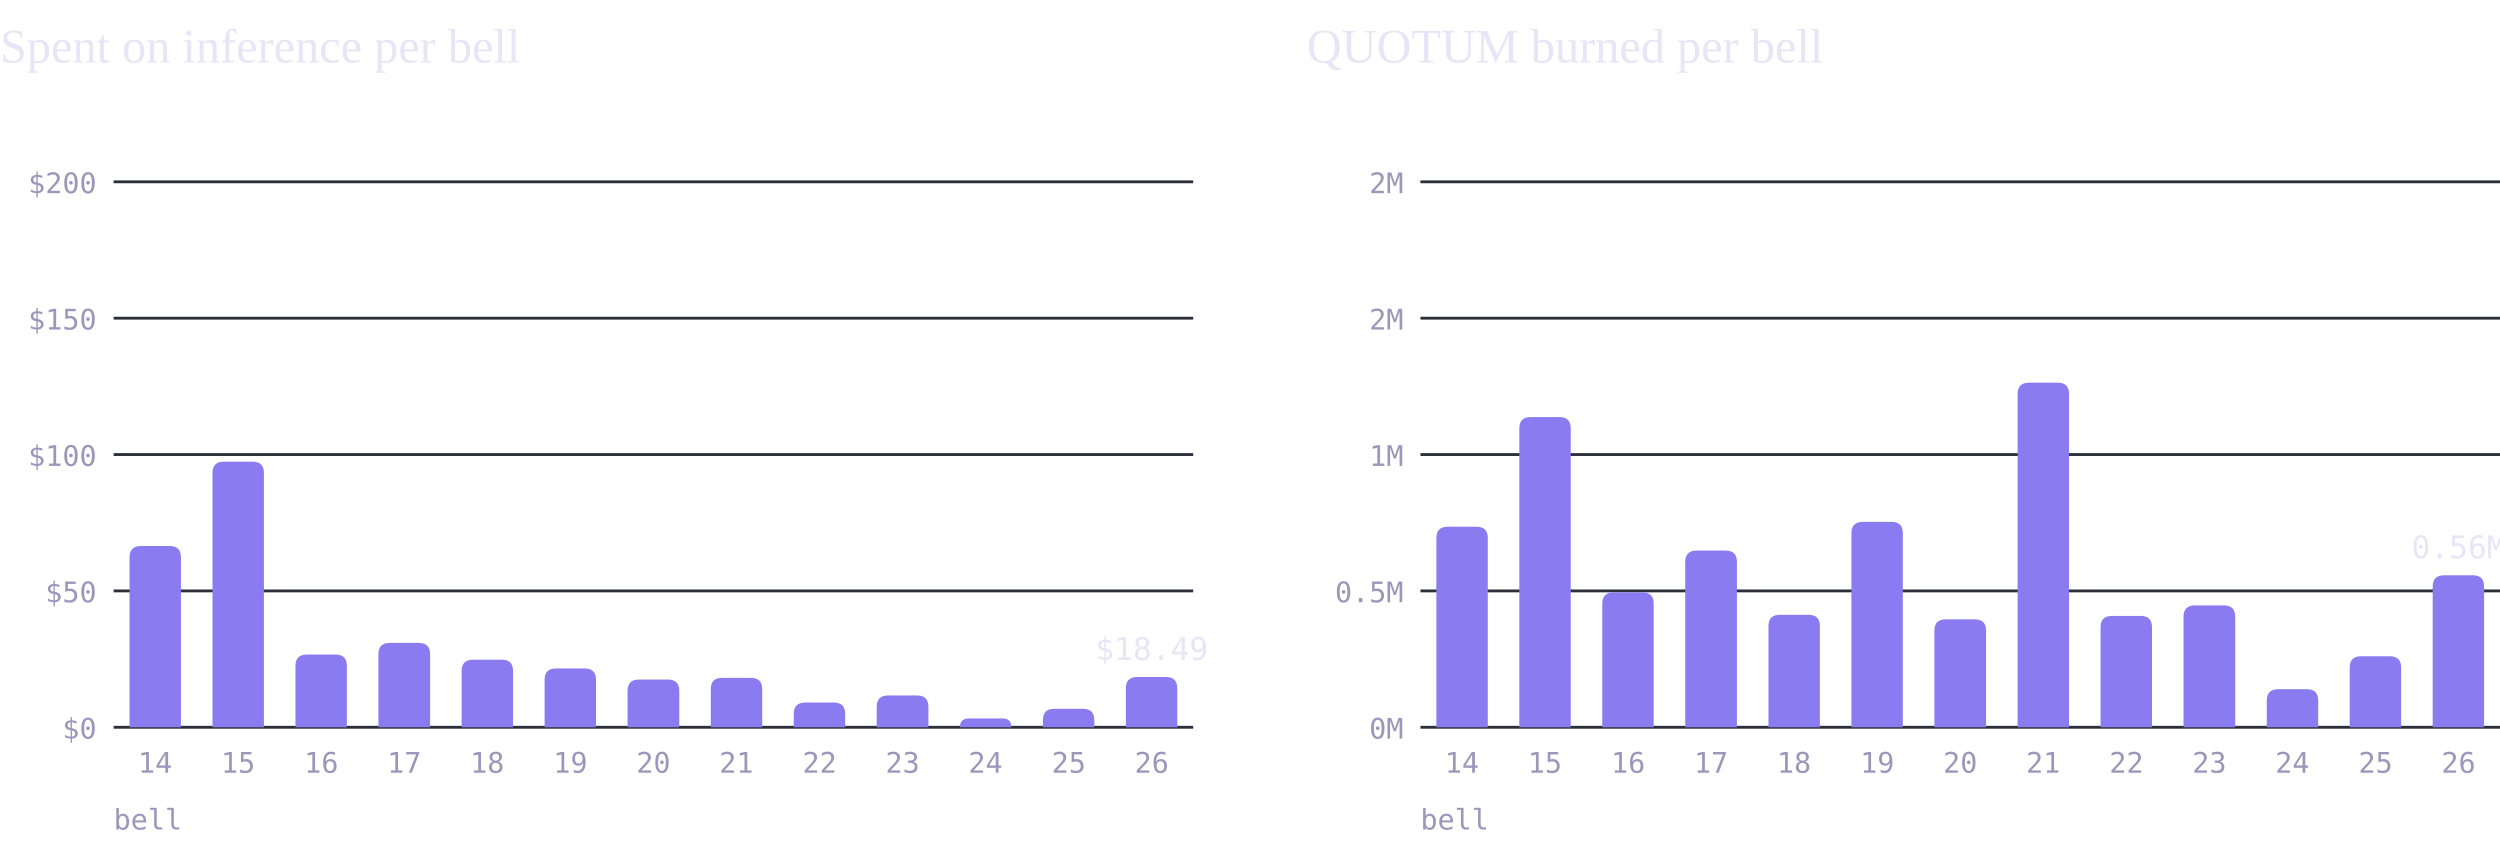
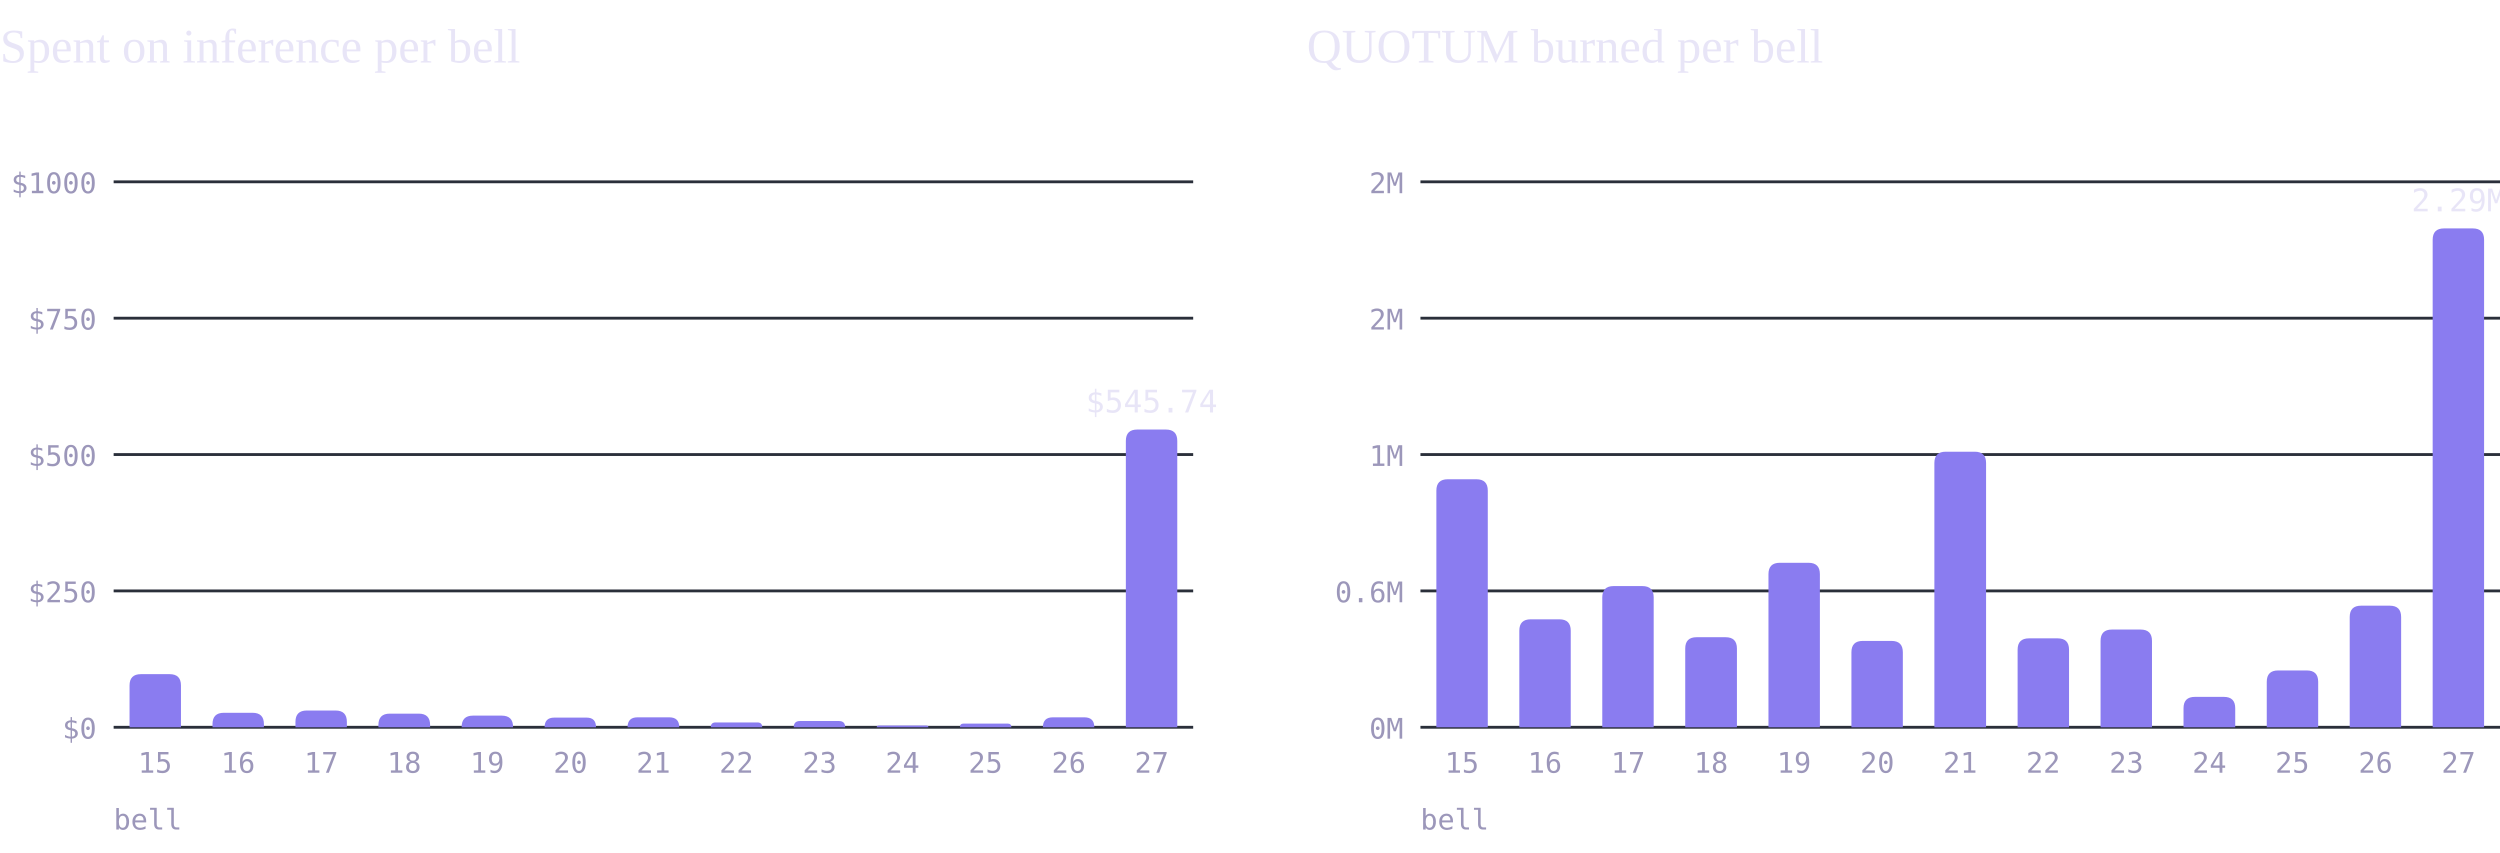
- <svg xmlns="http://www.w3.org/2000/svg" viewBox="0 0 880 300" width="880" height="300" role="img" aria-label="quotum bells 1 to 26: inference spent and QUOTUM burned per bell">
+ <svg xmlns="http://www.w3.org/2000/svg" viewBox="0 0 880 300" width="880" height="300" role="img" aria-label="quotum bells 1 to 27: inference spent and QUOTUM burned per bell">
  <text x="0" y="22" font-family="Georgia,'Times New Roman',serif" font-size="17" fill="#e8e5f7">Spent on inference per bell</text>
  <line x1="40" x2="420" y1="256.0" y2="256.0" stroke="#2a2f3a" stroke-width="1" />
  <text x="34" y="260.0" text-anchor="end" font-family="ui-monospace,SFMono-Regular,Menlo,monospace" font-size="10" fill="#9c97ba">$0</text>
  <line x1="40" x2="420" y1="208.0" y2="208.0" stroke="#2a2f3a" stroke-width="1" />
-   <text x="34" y="212.0" text-anchor="end" font-family="ui-monospace,SFMono-Regular,Menlo,monospace" font-size="10" fill="#9c97ba">$50</text>
+   <text x="34" y="212.0" text-anchor="end" font-family="ui-monospace,SFMono-Regular,Menlo,monospace" font-size="10" fill="#9c97ba">$250</text>
  <line x1="40" x2="420" y1="160.0" y2="160.0" stroke="#2a2f3a" stroke-width="1" />
-   <text x="34" y="164.0" text-anchor="end" font-family="ui-monospace,SFMono-Regular,Menlo,monospace" font-size="10" fill="#9c97ba">$100</text>
+   <text x="34" y="164.0" text-anchor="end" font-family="ui-monospace,SFMono-Regular,Menlo,monospace" font-size="10" fill="#9c97ba">$500</text>
  <line x1="40" x2="420" y1="112.0" y2="112.0" stroke="#2a2f3a" stroke-width="1" />
-   <text x="34" y="116.0" text-anchor="end" font-family="ui-monospace,SFMono-Regular,Menlo,monospace" font-size="10" fill="#9c97ba">$150</text>
+   <text x="34" y="116.0" text-anchor="end" font-family="ui-monospace,SFMono-Regular,Menlo,monospace" font-size="10" fill="#9c97ba">$750</text>
  <line x1="40" x2="420" y1="64.0" y2="64.0" stroke="#2a2f3a" stroke-width="1" />
-   <text x="34" y="68.0" text-anchor="end" font-family="ui-monospace,SFMono-Regular,Menlo,monospace" font-size="10" fill="#9c97ba">$200</text>
-   <path d="M45.6,256.0 V196.2 Q45.6,192.2 49.6,192.2 H59.7 Q63.7,192.2 63.7,196.2 V256.0 Z" fill="#8a7cf0" />
-   <text x="54.6" y="272" text-anchor="middle" font-family="ui-monospace,SFMono-Regular,Menlo,monospace" font-size="10" fill="#9c97ba">14</text>
-   <path d="M74.8,256.0 V166.5 Q74.8,162.5 78.8,162.5 H88.9 Q92.9,162.5 92.9,166.5 V256.0 Z" fill="#8a7cf0" />
-   <text x="83.8" y="272" text-anchor="middle" font-family="ui-monospace,SFMono-Regular,Menlo,monospace" font-size="10" fill="#9c97ba">15</text>
-   <path d="M104.0,256.0 V234.4 Q104.0,230.4 108.0,230.4 H118.1 Q122.1,230.4 122.1,234.4 V256.0 Z" fill="#8a7cf0" />
-   <text x="113.1" y="272" text-anchor="middle" font-family="ui-monospace,SFMono-Regular,Menlo,monospace" font-size="10" fill="#9c97ba">16</text>
-   <path d="M133.2,256.0 V230.3 Q133.2,226.3 137.2,226.3 H147.4 Q151.4,226.3 151.4,230.3 V256.0 Z" fill="#8a7cf0" />
-   <text x="142.3" y="272" text-anchor="middle" font-family="ui-monospace,SFMono-Regular,Menlo,monospace" font-size="10" fill="#9c97ba">17</text>
-   <path d="M162.5,256.0 V236.2 Q162.5,232.2 166.5,232.2 H176.6 Q180.6,232.2 180.6,236.2 V256.0 Z" fill="#8a7cf0" />
-   <text x="171.5" y="272" text-anchor="middle" font-family="ui-monospace,SFMono-Regular,Menlo,monospace" font-size="10" fill="#9c97ba">18</text>
-   <path d="M191.7,256.0 V239.3 Q191.7,235.3 195.7,235.3 H205.8 Q209.8,235.3 209.8,239.3 V256.0 Z" fill="#8a7cf0" />
-   <text x="200.8" y="272" text-anchor="middle" font-family="ui-monospace,SFMono-Regular,Menlo,monospace" font-size="10" fill="#9c97ba">19</text>
-   <path d="M220.9,256.0 V243.2 Q220.9,239.2 224.9,239.2 H235.1 Q239.1,239.2 239.1,243.2 V256.0 Z" fill="#8a7cf0" />
-   <text x="230.0" y="272" text-anchor="middle" font-family="ui-monospace,SFMono-Regular,Menlo,monospace" font-size="10" fill="#9c97ba">20</text>
-   <path d="M250.2,256.0 V242.6 Q250.2,238.6 254.2,238.6 H264.3 Q268.3,238.6 268.3,242.6 V256.0 Z" fill="#8a7cf0" />
-   <text x="259.2" y="272" text-anchor="middle" font-family="ui-monospace,SFMono-Regular,Menlo,monospace" font-size="10" fill="#9c97ba">21</text>
-   <path d="M279.4,256.0 V251.3 Q279.4,247.3 283.4,247.3 H293.5 Q297.5,247.3 297.5,251.3 V256.0 Z" fill="#8a7cf0" />
-   <text x="288.5" y="272" text-anchor="middle" font-family="ui-monospace,SFMono-Regular,Menlo,monospace" font-size="10" fill="#9c97ba">22</text>
-   <path d="M308.6,256.0 V248.8 Q308.6,244.8 312.6,244.8 H322.8 Q326.8,244.8 326.8,248.8 V256.0 Z" fill="#8a7cf0" />
-   <text x="317.7" y="272" text-anchor="middle" font-family="ui-monospace,SFMono-Regular,Menlo,monospace" font-size="10" fill="#9c97ba">23</text>
-   <path d="M337.9,256.0 V256.0 Q337.9,252.9 341.0,252.9 H352.9 Q356.0,252.9 356.0,256.0 V256.0 Z" fill="#8a7cf0" />
-   <text x="346.9" y="272" text-anchor="middle" font-family="ui-monospace,SFMono-Regular,Menlo,monospace" font-size="10" fill="#9c97ba">24</text>
-   <path d="M367.1,256.0 V253.5 Q367.1,249.5 371.1,249.5 H381.2 Q385.2,249.5 385.2,253.5 V256.0 Z" fill="#8a7cf0" />
-   <text x="376.2" y="272" text-anchor="middle" font-family="ui-monospace,SFMono-Regular,Menlo,monospace" font-size="10" fill="#9c97ba">25</text>
-   <path d="M396.3,256.0 V242.3 Q396.3,238.3 400.3,238.3 H410.4 Q414.4,238.3 414.4,242.3 V256.0 Z" fill="#8a7cf0" />
-   <text x="405.4" y="272" text-anchor="middle" font-family="ui-monospace,SFMono-Regular,Menlo,monospace" font-size="10" fill="#9c97ba">26</text>
-   <text x="405.4" y="232.3" text-anchor="middle" font-family="ui-monospace,SFMono-Regular,Menlo,monospace" font-size="11" fill="#e8e5f7">$18.49</text>
+   <text x="34" y="68.0" text-anchor="end" font-family="ui-monospace,SFMono-Regular,Menlo,monospace" font-size="10" fill="#9c97ba">$1000</text>
+   <path d="M45.6,256.0 V241.3 Q45.6,237.3 49.6,237.3 H59.7 Q63.7,237.3 63.7,241.3 V256.0 Z" fill="#8a7cf0" />
+   <text x="54.6" y="272" text-anchor="middle" font-family="ui-monospace,SFMono-Regular,Menlo,monospace" font-size="10" fill="#9c97ba">15</text>
+   <path d="M74.8,256.0 V254.9 Q74.8,250.9 78.8,250.9 H88.9 Q92.9,250.9 92.9,254.9 V256.0 Z" fill="#8a7cf0" />
+   <text x="83.8" y="272" text-anchor="middle" font-family="ui-monospace,SFMono-Regular,Menlo,monospace" font-size="10" fill="#9c97ba">16</text>
+   <path d="M104.0,256.0 V254.1 Q104.0,250.1 108.0,250.1 H118.1 Q122.1,250.1 122.1,254.1 V256.0 Z" fill="#8a7cf0" />
+   <text x="113.1" y="272" text-anchor="middle" font-family="ui-monospace,SFMono-Regular,Menlo,monospace" font-size="10" fill="#9c97ba">17</text>
+   <path d="M133.2,256.0 V255.2 Q133.2,251.2 137.2,251.2 H147.4 Q151.4,251.2 151.4,255.2 V256.0 Z" fill="#8a7cf0" />
+   <text x="142.3" y="272" text-anchor="middle" font-family="ui-monospace,SFMono-Regular,Menlo,monospace" font-size="10" fill="#9c97ba">18</text>
+   <path d="M162.5,256.0 V255.9 Q162.5,251.9 166.5,251.9 H176.6 Q180.6,251.9 180.6,255.9 V256.0 Z" fill="#8a7cf0" />
+   <text x="171.5" y="272" text-anchor="middle" font-family="ui-monospace,SFMono-Regular,Menlo,monospace" font-size="10" fill="#9c97ba">19</text>
+   <path d="M191.7,256.0 V256.0 Q191.7,252.6 195.1,252.6 H206.5 Q209.8,252.6 209.8,256.0 V256.0 Z" fill="#8a7cf0" />
+   <text x="200.8" y="272" text-anchor="middle" font-family="ui-monospace,SFMono-Regular,Menlo,monospace" font-size="10" fill="#9c97ba">20</text>
+   <path d="M220.9,256.0 V256.0 Q220.9,252.5 224.4,252.5 H235.6 Q239.1,252.5 239.1,256.0 V256.0 Z" fill="#8a7cf0" />
+   <text x="230.0" y="272" text-anchor="middle" font-family="ui-monospace,SFMono-Regular,Menlo,monospace" font-size="10" fill="#9c97ba">21</text>
+   <path d="M250.2,256.0 V256.0 Q250.2,254.3 251.9,254.3 H266.6 Q268.3,254.3 268.3,256.0 V256.0 Z" fill="#8a7cf0" />
+   <text x="259.2" y="272" text-anchor="middle" font-family="ui-monospace,SFMono-Regular,Menlo,monospace" font-size="10" fill="#9c97ba">22</text>
+   <path d="M279.4,256.0 V256.0 Q279.4,253.8 281.6,253.8 H295.3 Q297.5,253.8 297.5,256.0 V256.0 Z" fill="#8a7cf0" />
+   <text x="288.5" y="272" text-anchor="middle" font-family="ui-monospace,SFMono-Regular,Menlo,monospace" font-size="10" fill="#9c97ba">23</text>
+   <path d="M308.6,256.0 V256.0 Q308.6,255.4 309.3,255.4 H326.1 Q326.8,255.4 326.8,256.0 V256.0 Z" fill="#8a7cf0" />
+   <text x="317.7" y="272" text-anchor="middle" font-family="ui-monospace,SFMono-Regular,Menlo,monospace" font-size="10" fill="#9c97ba">24</text>
+   <path d="M337.9,256.0 V256.0 Q337.9,254.7 339.2,254.7 H354.7 Q356.0,254.7 356.0,256.0 V256.0 Z" fill="#8a7cf0" />
+   <text x="346.9" y="272" text-anchor="middle" font-family="ui-monospace,SFMono-Regular,Menlo,monospace" font-size="10" fill="#9c97ba">25</text>
+   <path d="M367.1,256.0 V256.0 Q367.1,252.5 370.6,252.5 H381.7 Q385.2,252.5 385.2,256.0 V256.0 Z" fill="#8a7cf0" />
+   <text x="376.2" y="272" text-anchor="middle" font-family="ui-monospace,SFMono-Regular,Menlo,monospace" font-size="10" fill="#9c97ba">26</text>
+   <path d="M396.3,256.0 V155.2 Q396.3,151.2 400.3,151.2 H410.4 Q414.4,151.2 414.4,155.2 V256.0 Z" fill="#8a7cf0" />
+   <text x="405.4" y="272" text-anchor="middle" font-family="ui-monospace,SFMono-Regular,Menlo,monospace" font-size="10" fill="#9c97ba">27</text>
+   <text x="405.4" y="145.2" text-anchor="middle" font-family="ui-monospace,SFMono-Regular,Menlo,monospace" font-size="11" fill="#e8e5f7">$545.74</text>
  <text x="40" y="292" font-family="ui-monospace,SFMono-Regular,Menlo,monospace" font-size="10" fill="#9c97ba">bell</text>
  <text x="460" y="22" font-family="Georgia,'Times New Roman',serif" font-size="17" fill="#e8e5f7">QUOTUM burned per bell</text>
  <line x1="500" x2="880" y1="256.0" y2="256.0" stroke="#2a2f3a" stroke-width="1" />
  <text x="494" y="260.0" text-anchor="end" font-family="ui-monospace,SFMono-Regular,Menlo,monospace" font-size="10" fill="#9c97ba">0M</text>
  <line x1="500" x2="880" y1="208.0" y2="208.0" stroke="#2a2f3a" stroke-width="1" />
-   <text x="494" y="212.0" text-anchor="end" font-family="ui-monospace,SFMono-Regular,Menlo,monospace" font-size="10" fill="#9c97ba">0.5M</text>
+   <text x="494" y="212.0" text-anchor="end" font-family="ui-monospace,SFMono-Regular,Menlo,monospace" font-size="10" fill="#9c97ba">0.6M</text>
  <line x1="500" x2="880" y1="160.0" y2="160.0" stroke="#2a2f3a" stroke-width="1" />
  <text x="494" y="164.0" text-anchor="end" font-family="ui-monospace,SFMono-Regular,Menlo,monospace" font-size="10" fill="#9c97ba">1M</text>
  <line x1="500" x2="880" y1="112.0" y2="112.0" stroke="#2a2f3a" stroke-width="1" />
  <text x="494" y="116.0" text-anchor="end" font-family="ui-monospace,SFMono-Regular,Menlo,monospace" font-size="10" fill="#9c97ba">2M</text>
  <line x1="500" x2="880" y1="64.0" y2="64.0" stroke="#2a2f3a" stroke-width="1" />
  <text x="494" y="68.0" text-anchor="end" font-family="ui-monospace,SFMono-Regular,Menlo,monospace" font-size="10" fill="#9c97ba">2M</text>
-   <path d="M505.6,256.0 V189.4 Q505.6,185.4 509.6,185.4 H519.7 Q523.7,185.4 523.7,189.4 V256.0 Z" fill="#8a7cf0" />
-   <text x="514.6" y="272" text-anchor="middle" font-family="ui-monospace,SFMono-Regular,Menlo,monospace" font-size="10" fill="#9c97ba">14</text>
-   <path d="M534.8,256.0 V150.8 Q534.8,146.8 538.8,146.8 H548.9 Q552.9,146.8 552.9,150.8 V256.0 Z" fill="#8a7cf0" />
-   <text x="543.8" y="272" text-anchor="middle" font-family="ui-monospace,SFMono-Regular,Menlo,monospace" font-size="10" fill="#9c97ba">15</text>
-   <path d="M564.0,256.0 V212.5 Q564.0,208.5 568.0,208.5 H578.1 Q582.1,208.5 582.1,212.5 V256.0 Z" fill="#8a7cf0" />
-   <text x="573.1" y="272" text-anchor="middle" font-family="ui-monospace,SFMono-Regular,Menlo,monospace" font-size="10" fill="#9c97ba">16</text>
-   <path d="M593.2,256.0 V197.8 Q593.2,193.8 597.2,193.8 H607.4 Q611.4,193.8 611.4,197.8 V256.0 Z" fill="#8a7cf0" />
-   <text x="602.3" y="272" text-anchor="middle" font-family="ui-monospace,SFMono-Regular,Menlo,monospace" font-size="10" fill="#9c97ba">17</text>
-   <path d="M622.5,256.0 V220.4 Q622.5,216.4 626.5,216.4 H636.6 Q640.6,216.4 640.6,220.4 V256.0 Z" fill="#8a7cf0" />
-   <text x="631.5" y="272" text-anchor="middle" font-family="ui-monospace,SFMono-Regular,Menlo,monospace" font-size="10" fill="#9c97ba">18</text>
-   <path d="M651.7,256.0 V187.7 Q651.7,183.7 655.7,183.7 H665.8 Q669.8,183.7 669.8,187.7 V256.0 Z" fill="#8a7cf0" />
-   <text x="660.8" y="272" text-anchor="middle" font-family="ui-monospace,SFMono-Regular,Menlo,monospace" font-size="10" fill="#9c97ba">19</text>
-   <path d="M680.9,256.0 V222.0 Q680.9,218.0 684.9,218.0 H695.1 Q699.1,218.0 699.1,222.0 V256.0 Z" fill="#8a7cf0" />
-   <text x="690.0" y="272" text-anchor="middle" font-family="ui-monospace,SFMono-Regular,Menlo,monospace" font-size="10" fill="#9c97ba">20</text>
-   <path d="M710.2,256.0 V138.7 Q710.2,134.7 714.2,134.7 H724.3 Q728.3,134.7 728.3,138.7 V256.0 Z" fill="#8a7cf0" />
-   <text x="719.2" y="272" text-anchor="middle" font-family="ui-monospace,SFMono-Regular,Menlo,monospace" font-size="10" fill="#9c97ba">21</text>
-   <path d="M739.4,256.0 V220.8 Q739.4,216.8 743.4,216.8 H753.5 Q757.5,216.8 757.5,220.8 V256.0 Z" fill="#8a7cf0" />
-   <text x="748.5" y="272" text-anchor="middle" font-family="ui-monospace,SFMono-Regular,Menlo,monospace" font-size="10" fill="#9c97ba">22</text>
-   <path d="M768.6,256.0 V217.1 Q768.6,213.1 772.6,213.1 H782.8 Q786.8,213.1 786.8,217.1 V256.0 Z" fill="#8a7cf0" />
-   <text x="777.7" y="272" text-anchor="middle" font-family="ui-monospace,SFMono-Regular,Menlo,monospace" font-size="10" fill="#9c97ba">23</text>
-   <path d="M797.9,256.0 V246.6 Q797.9,242.6 801.9,242.6 H812.0 Q816.0,242.6 816.0,246.6 V256.0 Z" fill="#8a7cf0" />
-   <text x="806.9" y="272" text-anchor="middle" font-family="ui-monospace,SFMono-Regular,Menlo,monospace" font-size="10" fill="#9c97ba">24</text>
-   <path d="M827.1,256.0 V235.0 Q827.1,231.0 831.1,231.0 H841.2 Q845.2,231.0 845.2,235.0 V256.0 Z" fill="#8a7cf0" />
-   <text x="836.2" y="272" text-anchor="middle" font-family="ui-monospace,SFMono-Regular,Menlo,monospace" font-size="10" fill="#9c97ba">25</text>
-   <path d="M856.3,256.0 V206.5 Q856.3,202.5 860.3,202.5 H870.4 Q874.4,202.5 874.4,206.5 V256.0 Z" fill="#8a7cf0" />
-   <text x="865.4" y="272" text-anchor="middle" font-family="ui-monospace,SFMono-Regular,Menlo,monospace" font-size="10" fill="#9c97ba">26</text>
-   <text x="865.4" y="196.5" text-anchor="middle" font-family="ui-monospace,SFMono-Regular,Menlo,monospace" font-size="11" fill="#e8e5f7">0.56M</text>
+   <path d="M505.6,256.0 V172.7 Q505.6,168.7 509.6,168.7 H519.7 Q523.7,168.7 523.7,172.7 V256.0 Z" fill="#8a7cf0" />
+   <text x="514.6" y="272" text-anchor="middle" font-family="ui-monospace,SFMono-Regular,Menlo,monospace" font-size="10" fill="#9c97ba">15</text>
+   <path d="M534.8,256.0 V222.0 Q534.8,218.0 538.8,218.0 H548.9 Q552.9,218.0 552.9,222.0 V256.0 Z" fill="#8a7cf0" />
+   <text x="543.8" y="272" text-anchor="middle" font-family="ui-monospace,SFMono-Regular,Menlo,monospace" font-size="10" fill="#9c97ba">16</text>
+   <path d="M564.0,256.0 V210.3 Q564.0,206.3 568.0,206.3 H578.1 Q582.1,206.3 582.1,210.3 V256.0 Z" fill="#8a7cf0" />
+   <text x="573.1" y="272" text-anchor="middle" font-family="ui-monospace,SFMono-Regular,Menlo,monospace" font-size="10" fill="#9c97ba">17</text>
+   <path d="M593.2,256.0 V228.3 Q593.2,224.3 597.2,224.3 H607.4 Q611.4,224.3 611.4,228.3 V256.0 Z" fill="#8a7cf0" />
+   <text x="602.3" y="272" text-anchor="middle" font-family="ui-monospace,SFMono-Regular,Menlo,monospace" font-size="10" fill="#9c97ba">18</text>
+   <path d="M622.5,256.0 V202.1 Q622.5,198.1 626.5,198.1 H636.6 Q640.6,198.1 640.6,202.1 V256.0 Z" fill="#8a7cf0" />
+   <text x="631.5" y="272" text-anchor="middle" font-family="ui-monospace,SFMono-Regular,Menlo,monospace" font-size="10" fill="#9c97ba">19</text>
+   <path d="M651.7,256.0 V229.6 Q651.7,225.6 655.7,225.6 H665.8 Q669.8,225.6 669.8,229.6 V256.0 Z" fill="#8a7cf0" />
+   <text x="660.8" y="272" text-anchor="middle" font-family="ui-monospace,SFMono-Regular,Menlo,monospace" font-size="10" fill="#9c97ba">20</text>
+   <path d="M680.9,256.0 V163.0 Q680.9,159.0 684.9,159.0 H695.1 Q699.1,159.0 699.1,163.0 V256.0 Z" fill="#8a7cf0" />
+   <text x="690.0" y="272" text-anchor="middle" font-family="ui-monospace,SFMono-Regular,Menlo,monospace" font-size="10" fill="#9c97ba">21</text>
+   <path d="M710.2,256.0 V228.7 Q710.2,224.7 714.2,224.7 H724.3 Q728.3,224.7 728.3,228.7 V256.0 Z" fill="#8a7cf0" />
+   <text x="719.2" y="272" text-anchor="middle" font-family="ui-monospace,SFMono-Regular,Menlo,monospace" font-size="10" fill="#9c97ba">22</text>
+   <path d="M739.4,256.0 V225.6 Q739.4,221.6 743.4,221.6 H753.5 Q757.5,221.6 757.5,225.6 V256.0 Z" fill="#8a7cf0" />
+   <text x="748.5" y="272" text-anchor="middle" font-family="ui-monospace,SFMono-Regular,Menlo,monospace" font-size="10" fill="#9c97ba">23</text>
+   <path d="M768.6,256.0 V249.3 Q768.6,245.3 772.6,245.3 H782.8 Q786.8,245.3 786.8,249.3 V256.0 Z" fill="#8a7cf0" />
+   <text x="777.7" y="272" text-anchor="middle" font-family="ui-monospace,SFMono-Regular,Menlo,monospace" font-size="10" fill="#9c97ba">24</text>
+   <path d="M797.9,256.0 V240.0 Q797.9,236.0 801.9,236.0 H812.0 Q816.0,236.0 816.0,240.0 V256.0 Z" fill="#8a7cf0" />
+   <text x="806.9" y="272" text-anchor="middle" font-family="ui-monospace,SFMono-Regular,Menlo,monospace" font-size="10" fill="#9c97ba">25</text>
+   <path d="M827.1,256.0 V217.2 Q827.1,213.2 831.1,213.2 H841.2 Q845.2,213.2 845.2,217.2 V256.0 Z" fill="#8a7cf0" />
+   <text x="836.2" y="272" text-anchor="middle" font-family="ui-monospace,SFMono-Regular,Menlo,monospace" font-size="10" fill="#9c97ba">26</text>
+   <path d="M856.3,256.0 V84.4 Q856.3,80.4 860.3,80.4 H870.4 Q874.4,80.4 874.4,84.4 V256.0 Z" fill="#8a7cf0" />
+   <text x="865.4" y="272" text-anchor="middle" font-family="ui-monospace,SFMono-Regular,Menlo,monospace" font-size="10" fill="#9c97ba">27</text>
+   <text x="865.4" y="74.4" text-anchor="middle" font-family="ui-monospace,SFMono-Regular,Menlo,monospace" font-size="11" fill="#e8e5f7">2.29M</text>
  <text x="500" y="292" font-family="ui-monospace,SFMono-Regular,Menlo,monospace" font-size="10" fill="#9c97ba">bell</text>
</svg>
